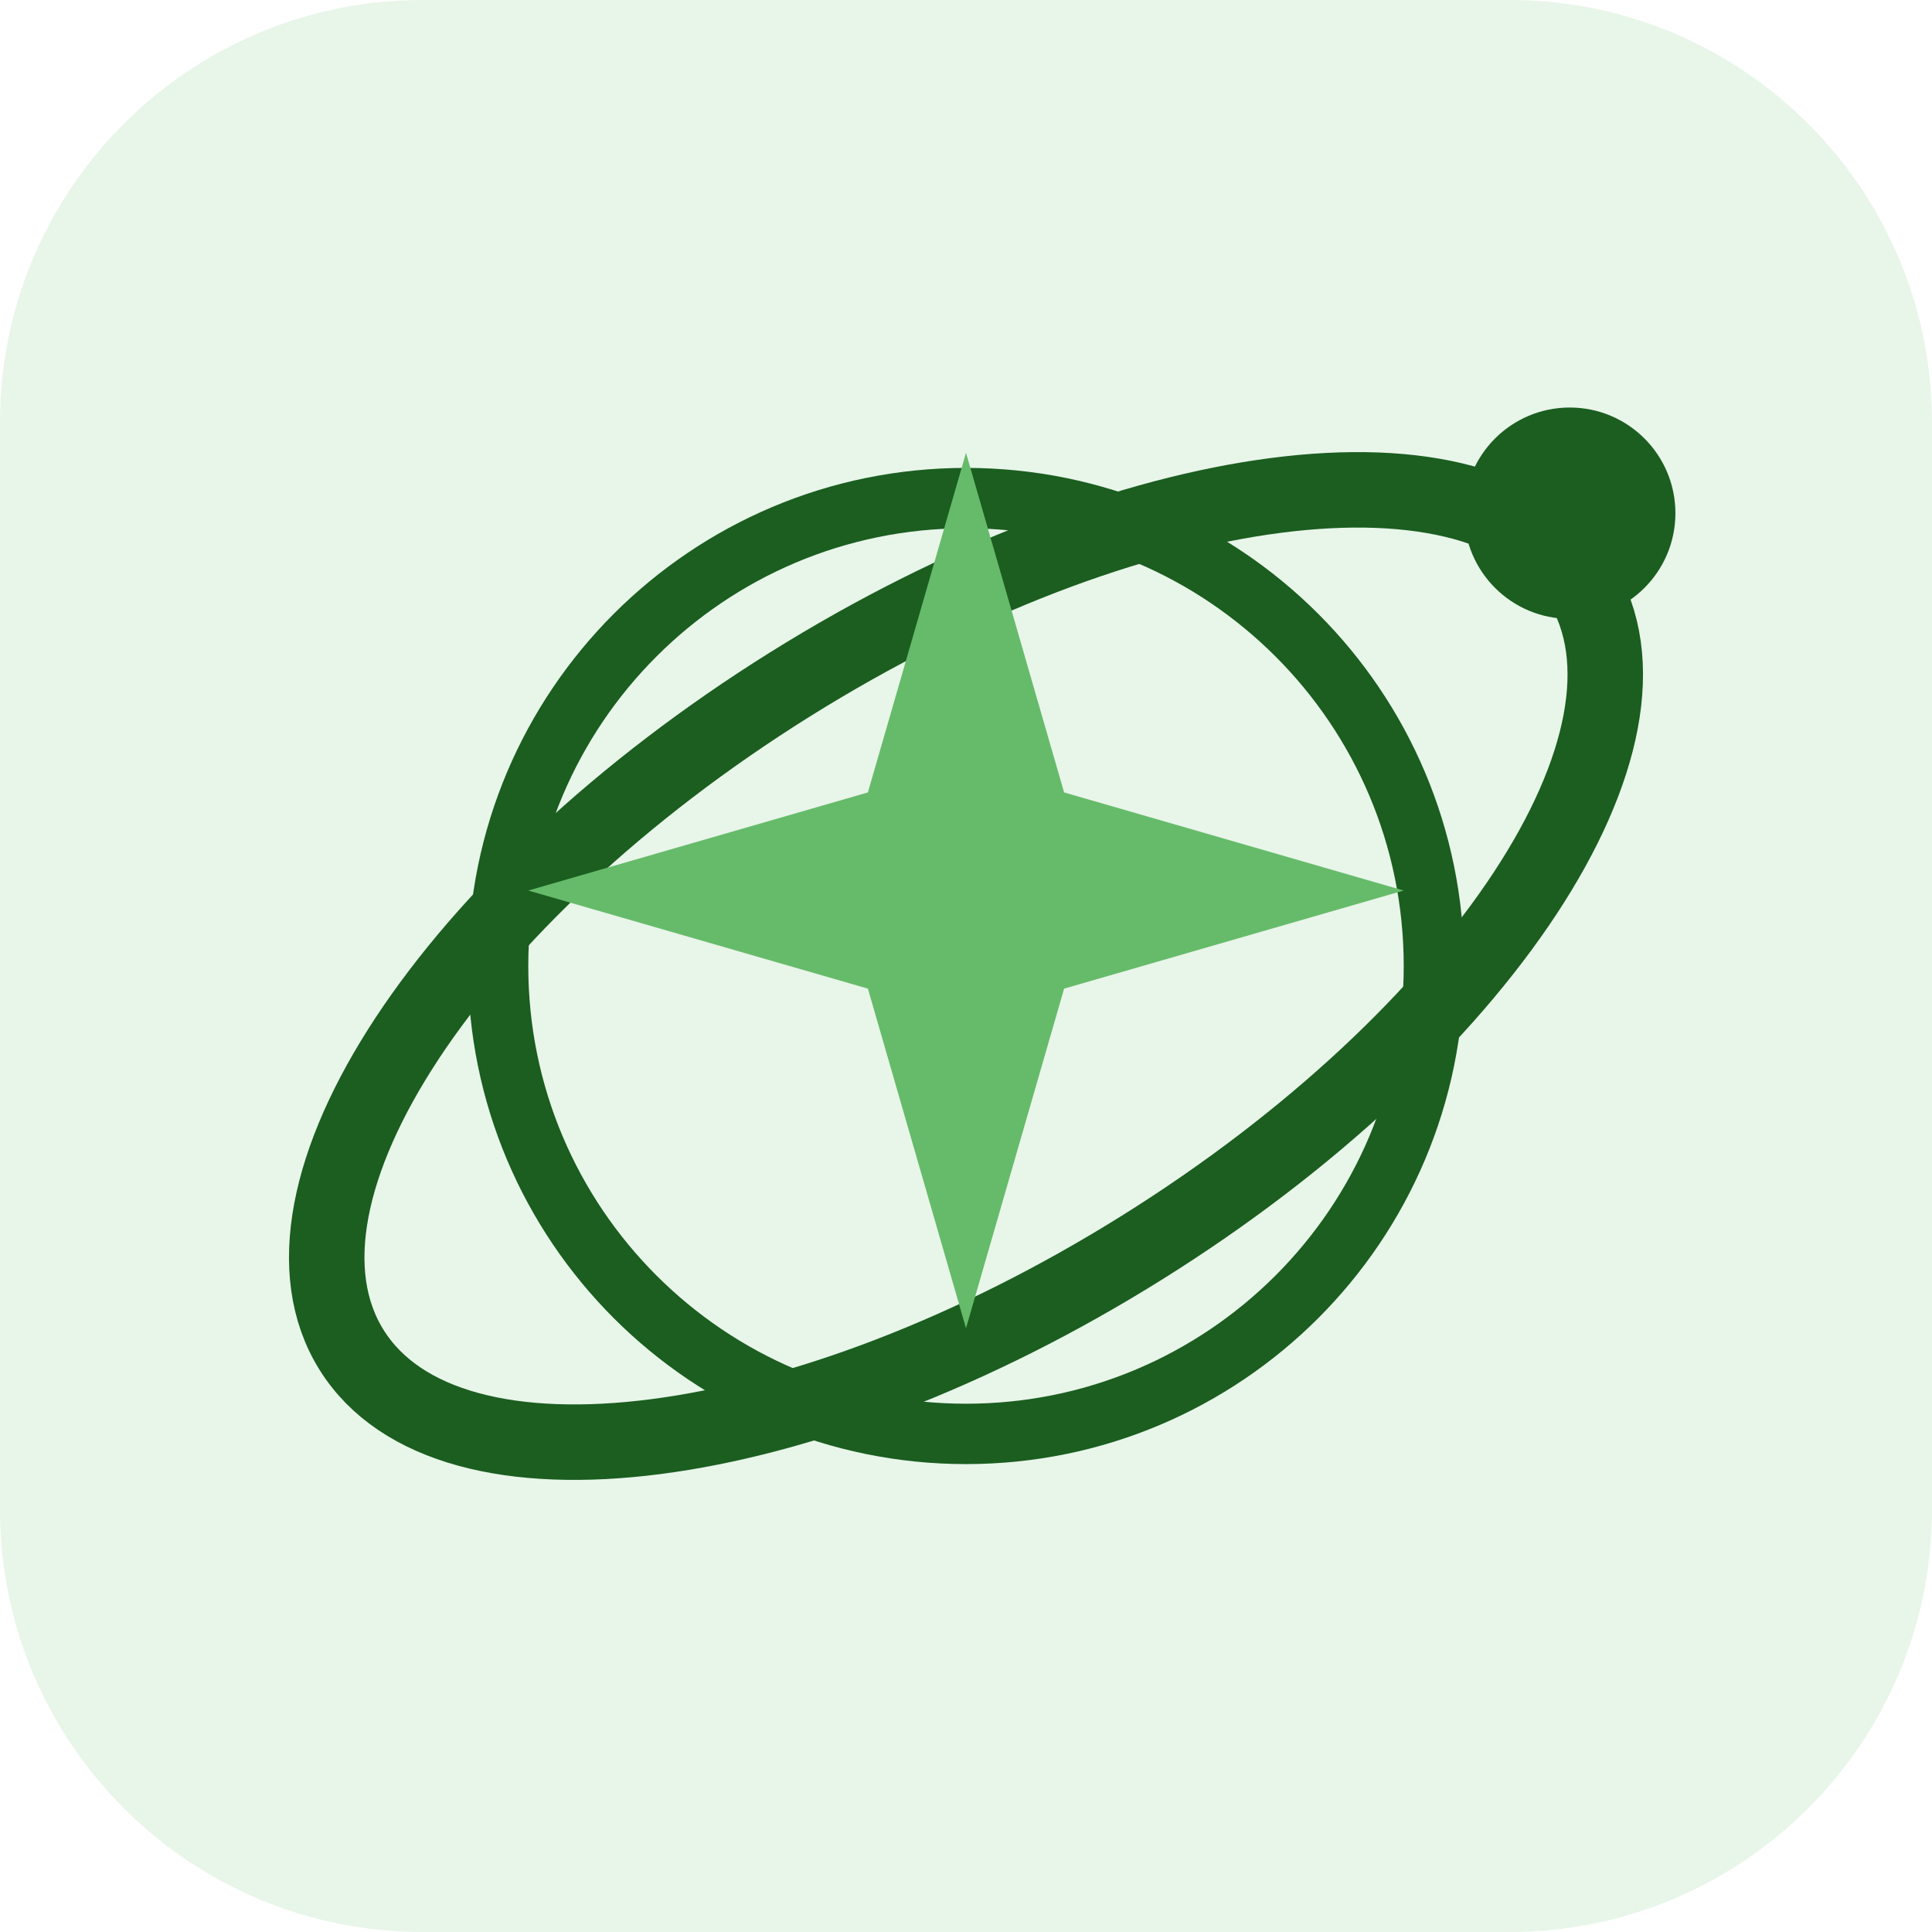
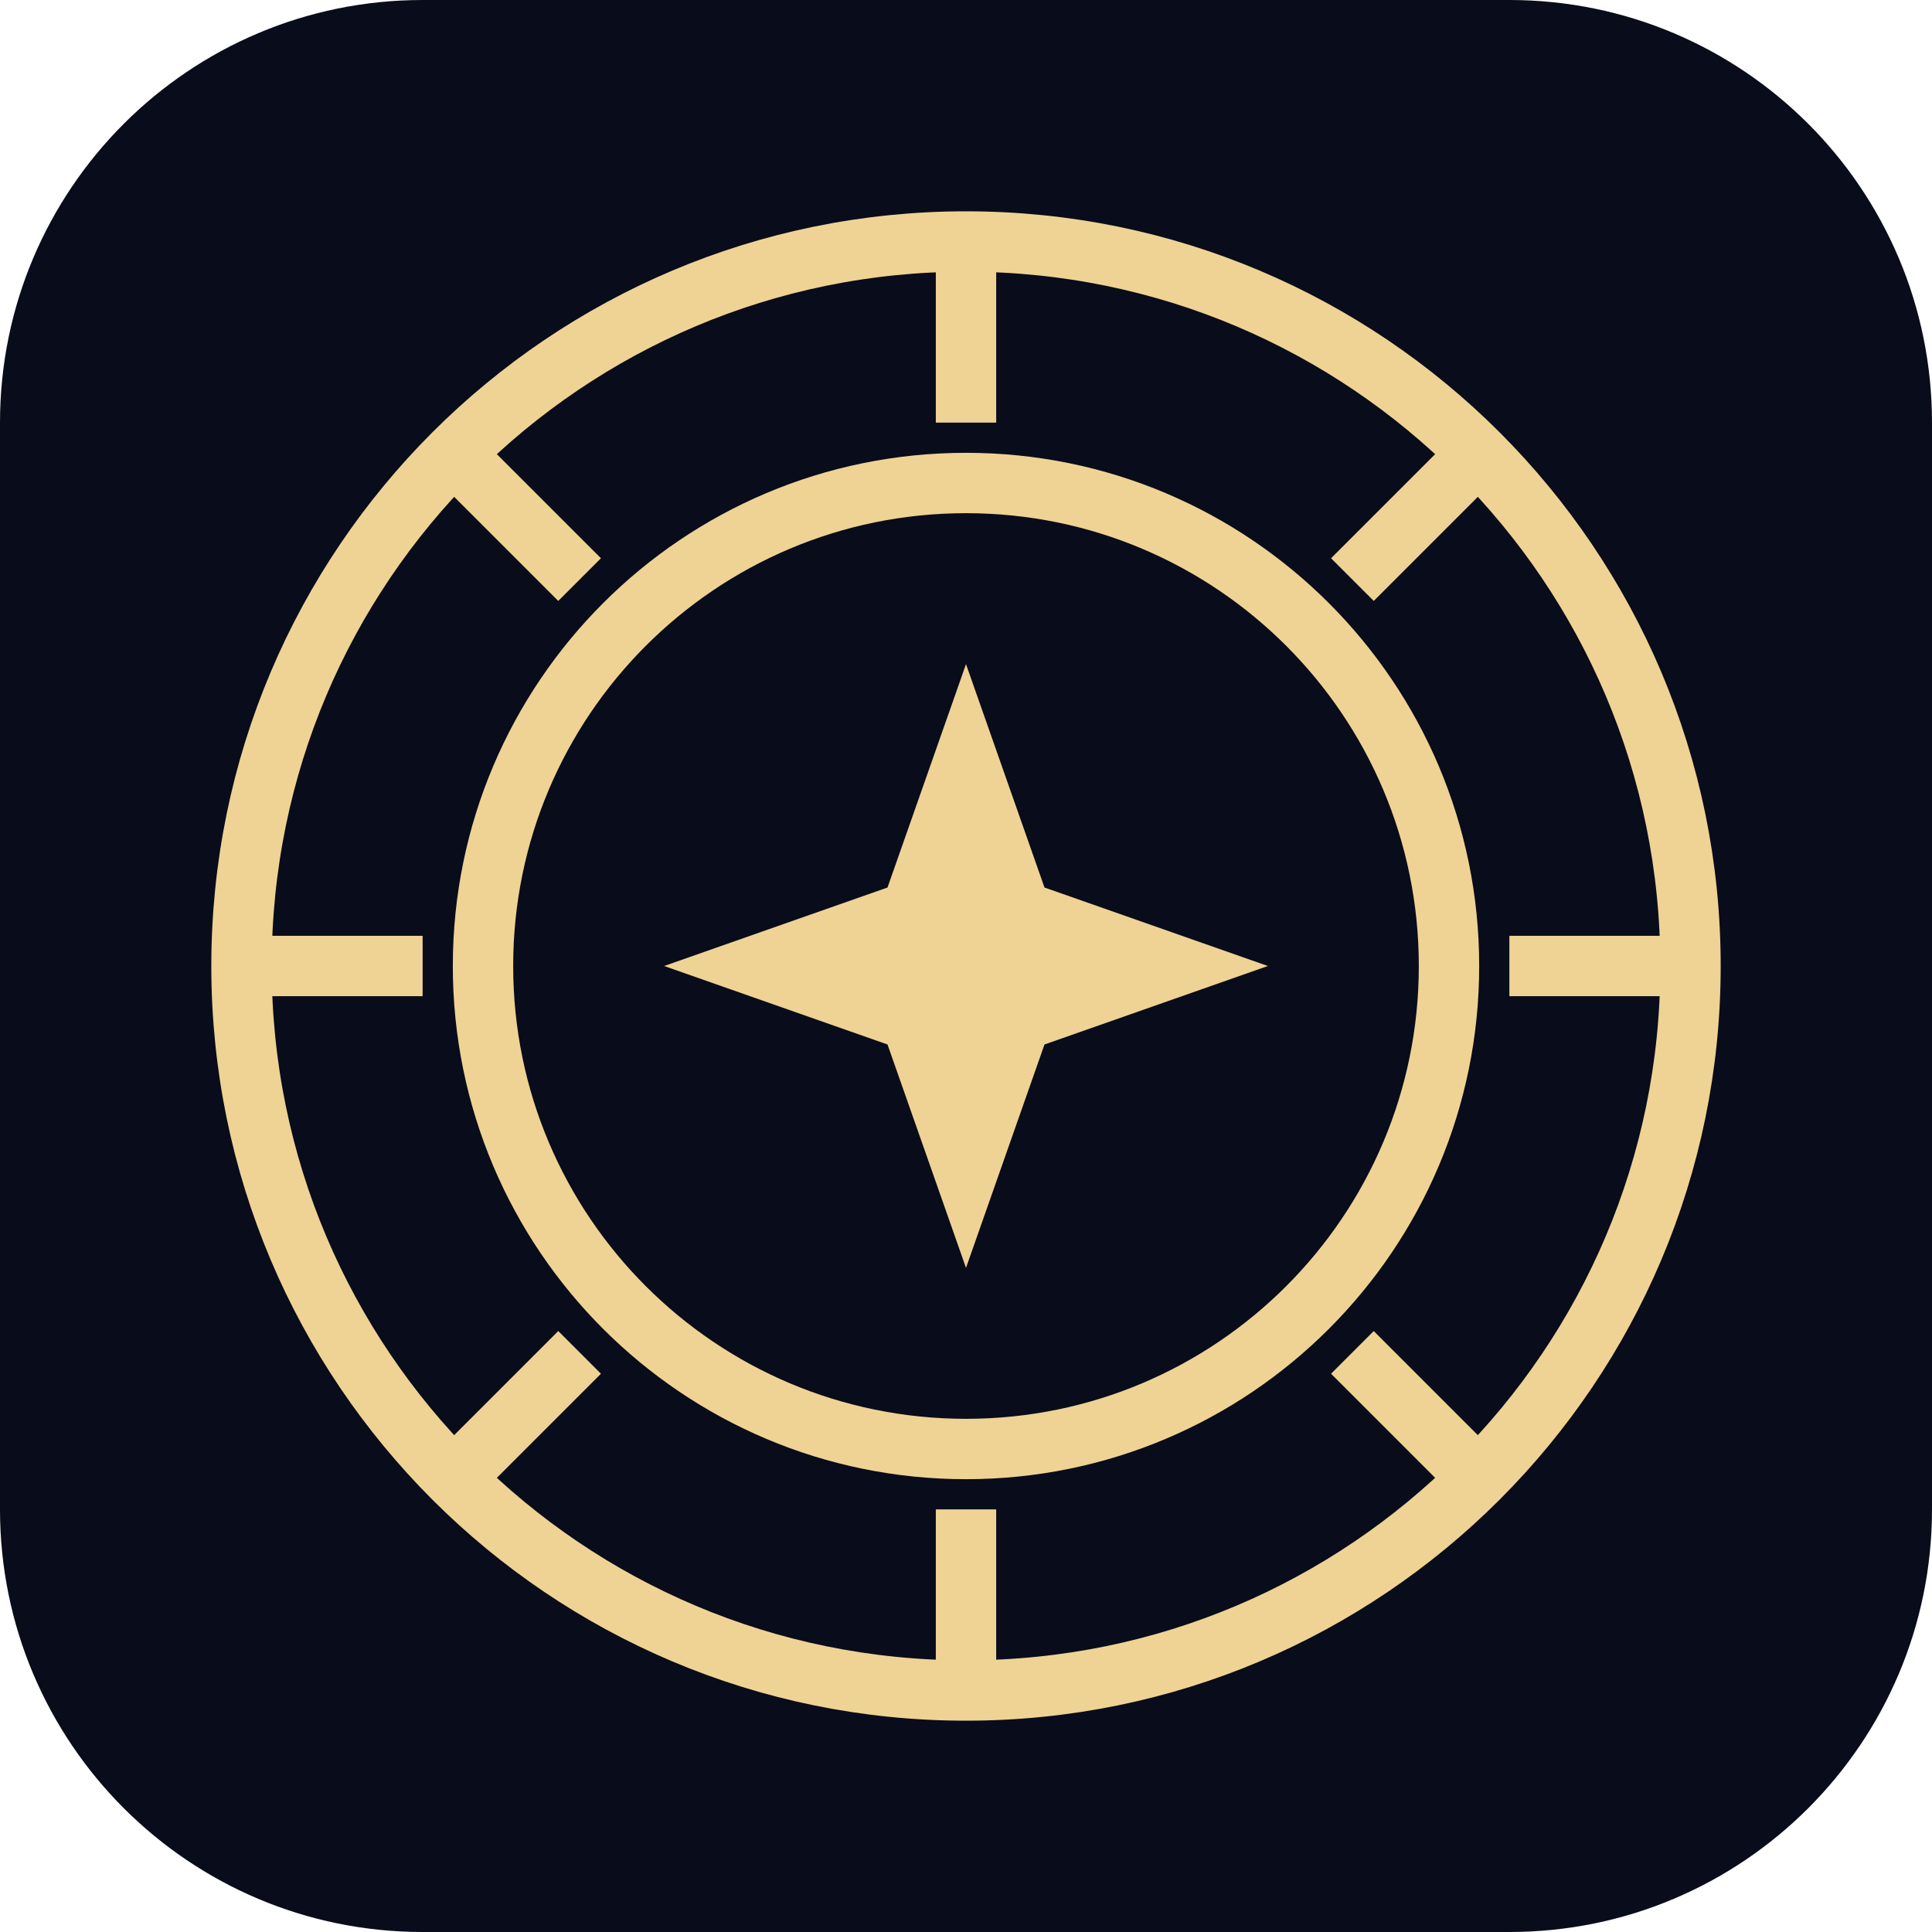
- <svg xmlns="http://www.w3.org/2000/svg" viewBox="0 0 128 128" role="img" aria-labelledby="title desc">
-   <rect width="128" height="128" rx="28" fill="#E8F5E9" />
-   <ellipse cx="64" cy="64" rx="48" ry="22" fill="none" stroke="#1B5E20" stroke-width="5" transform="rotate(-32 64 64)" />
-   <circle cx="64" cy="64" r="31" fill="none" stroke="#1B5E20" stroke-width="4" />
-   <path d="M64 30 70.5 52.5 93 59l-22.5 6.5L64 88l-6.5-22.5L35 59l22.5-6.5Z" fill="#66BB6A" />
-   <circle cx="104" cy="34" r="7" fill="#1B5E20" />
+ <svg xmlns="http://www.w3.org/2000/svg" viewBox="0 0 64 64" role="img" aria-labelledby="title">
+   <rect width="64" height="64" rx="14" fill="#090c1a" />
+   <g fill="none" stroke="#efd394" stroke-width="2">
+     <circle cx="32" cy="32" r="24" />
+     <circle cx="32" cy="32" r="16" />
+     <path d="M32 8v6M32 50v6M8 32h6M50 32h6M15 15l4.2 4.2M44.8 44.8l4.2 4.2M15 49l4.2-4.2M44.8 19.2l4.2-4.2" />
+   </g>
+   <path d="M32 22l2.6 7.4L42 32l-7.4 2.6L32 42l-2.6-7.4L22 32l7.4-2.6z" fill="#efd394" />
</svg>
